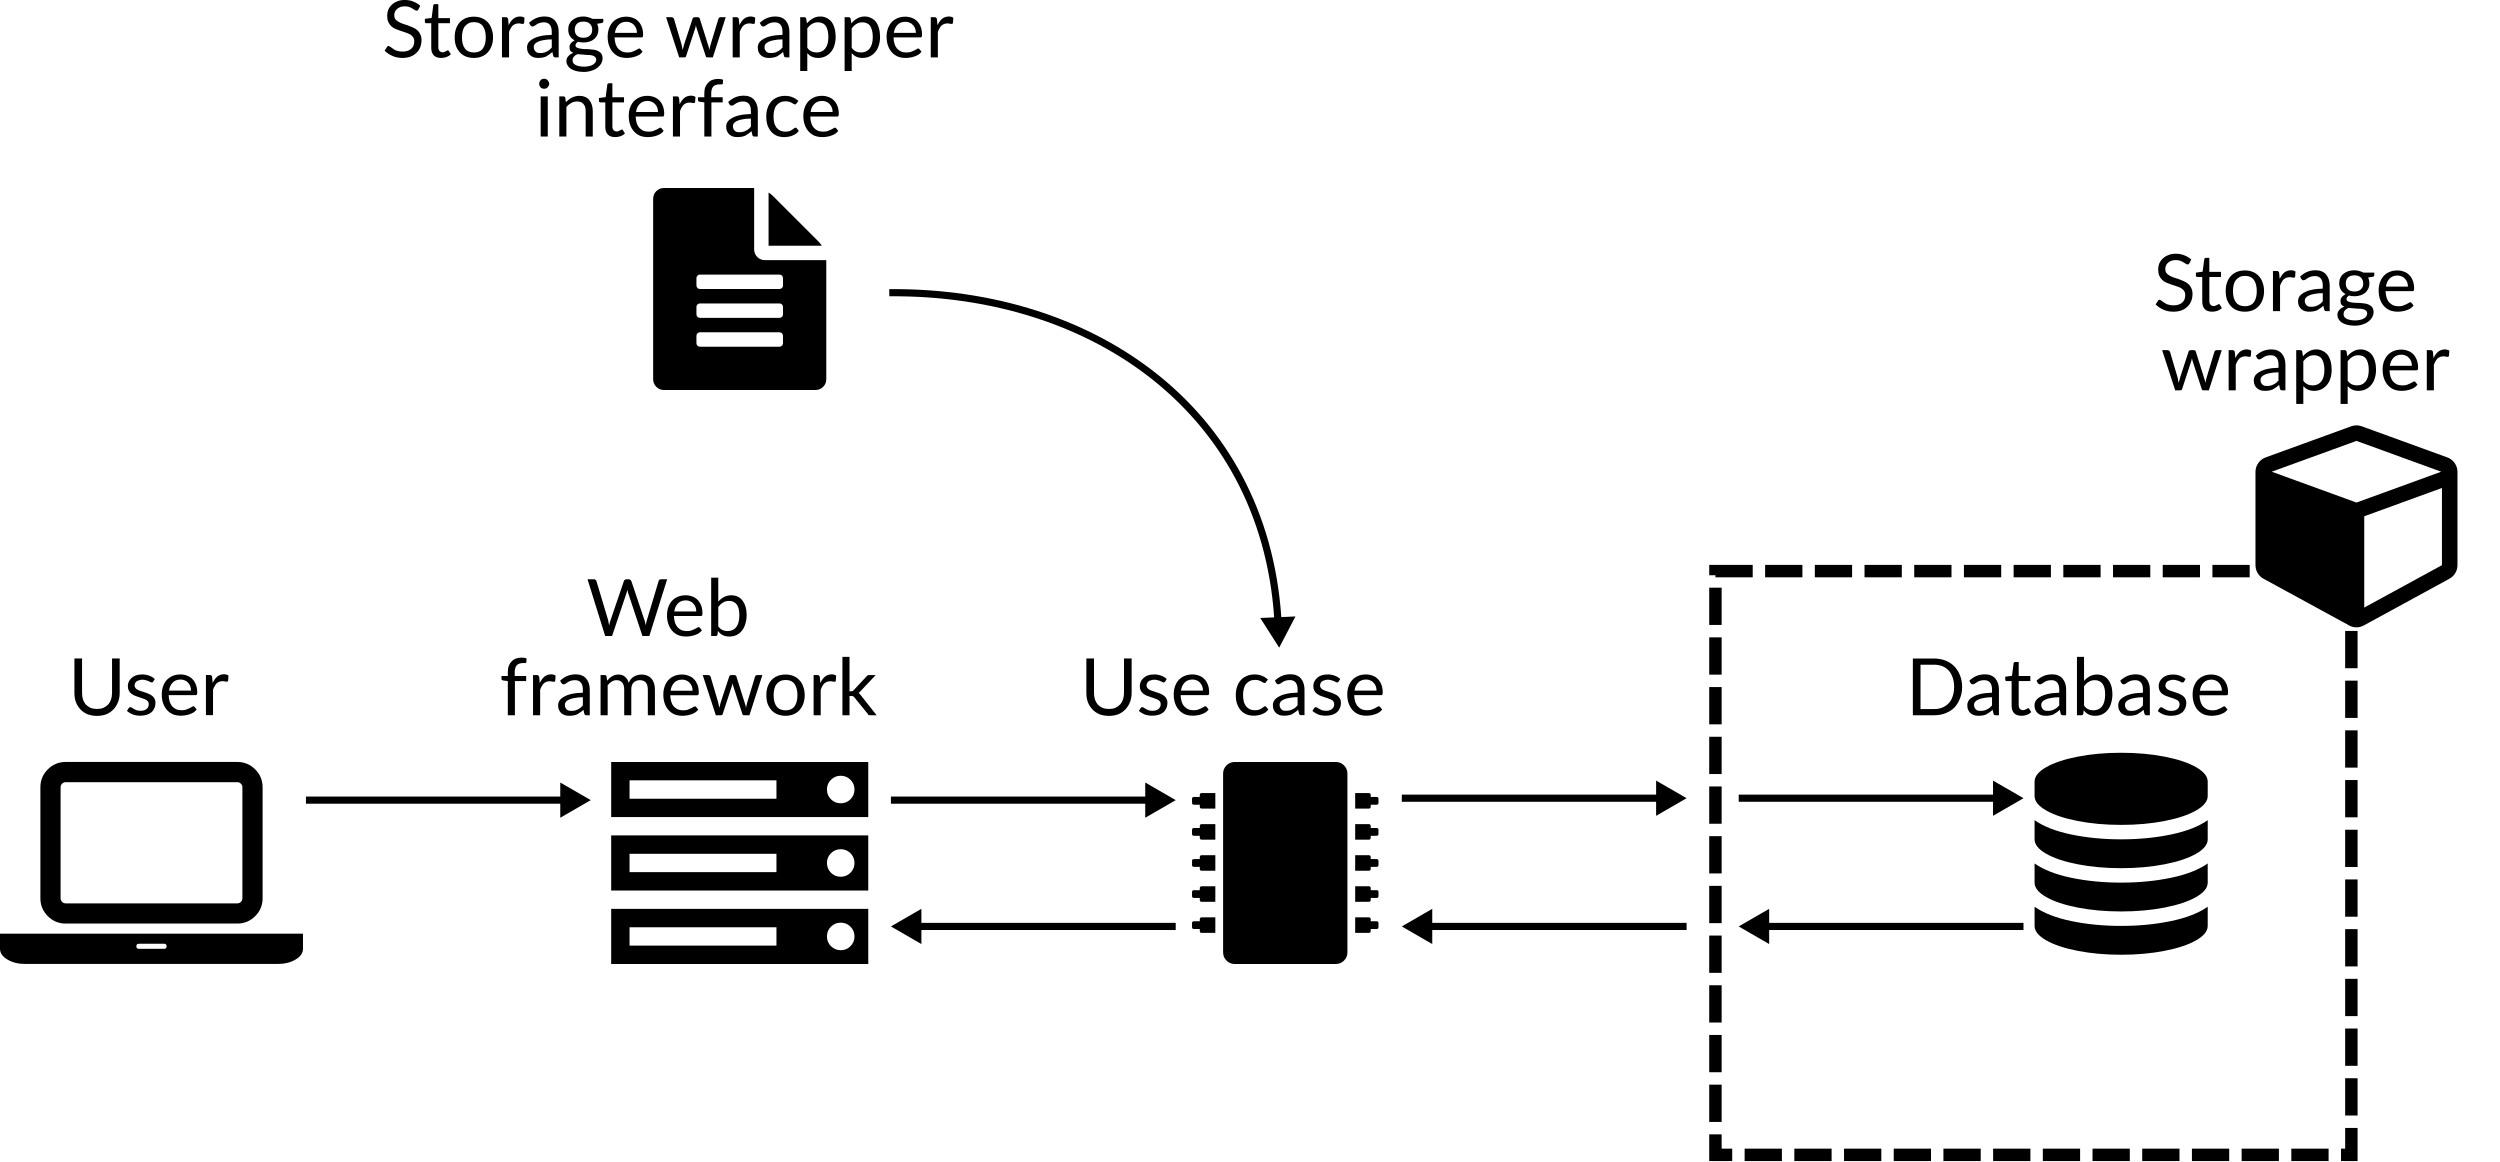
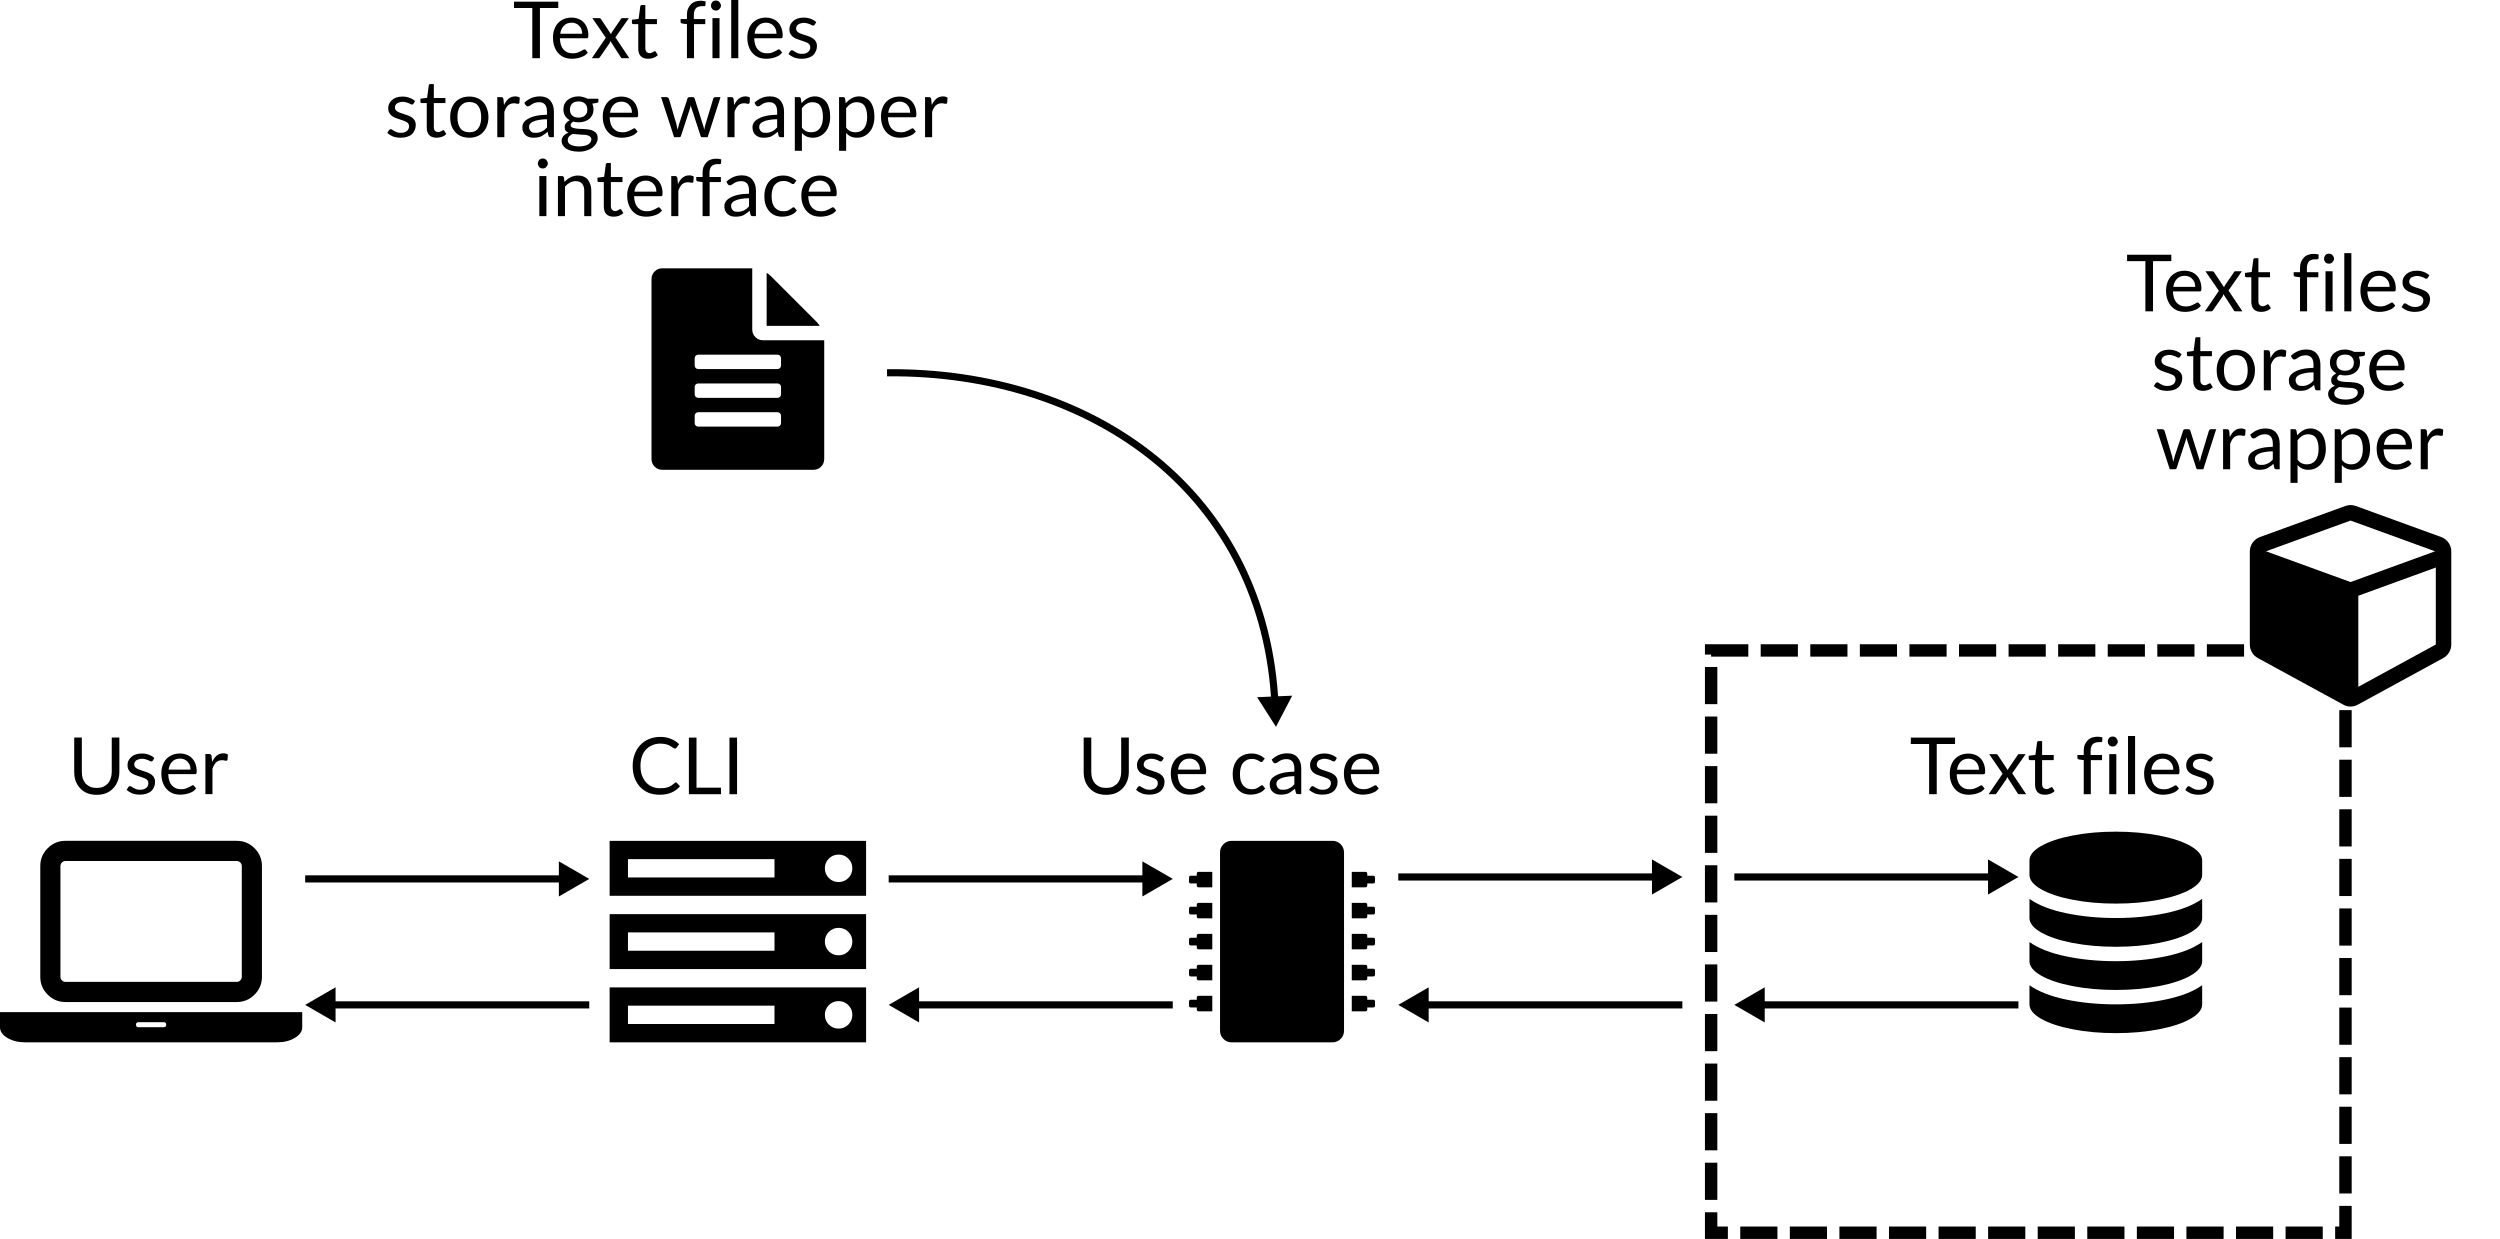
- <svg xmlns="http://www.w3.org/2000/svg" width="214.893mm" height="99.802mm" viewBox="0 0 214.893 99.802" version="1.1" id="svg14929">
-   <defs id="defs14923">
+ <svg xmlns="http://www.w3.org/2000/svg" width="215.434mm" height="106.762mm" viewBox="0 0 215.434 106.762" version="1.1" id="svg2159">
+   <defs id="defs2153">
+     <marker orient="auto" refY="0" refX="0" id="TriangleOutM-7-7-1-2" style="overflow:visible">
+       <path id="path1723-5-0-8-3" d="M 5.77,0 -2.88,5 V -5 Z" style="fill:#000000;fill-opacity:1;fill-rule:evenodd;stroke:#000000;stroke-width:1pt;stroke-opacity:1" transform="scale(0.4)" />
+     </marker>
+     <marker orient="auto" refY="0" refX="0" id="TriangleOutM-7-7-1" style="overflow:visible">
+       <path id="path1723-5-0-8" d="M 5.77,0 -2.88,5 V -5 Z" style="fill:#000000;fill-opacity:1;fill-rule:evenodd;stroke:#000000;stroke-width:1pt;stroke-opacity:1" transform="scale(0.4)" />
+     </marker>
+     <marker orient="auto" refY="0" refX="0" id="TriangleOutM-7-7-1-2-5-2-7" style="overflow:visible">
+       <path id="path1723-5-0-8-3-9-8-3" d="M 5.77,0 -2.88,5 V -5 Z" style="fill:#000000;fill-opacity:1;fill-rule:evenodd;stroke:#000000;stroke-width:1pt;stroke-opacity:1" transform="scale(0.4)" />
+     </marker>
    <marker orient="auto" refY="0" refX="0" id="TriangleOutM-7-7-1-2-5-2" style="overflow:visible">
      <path id="path1723-5-0-8-3-9-8" d="M 5.77,0 -2.88,5 V -5 Z" style="fill:#000000;fill-opacity:1;fill-rule:evenodd;stroke:#000000;stroke-width:1pt;stroke-opacity:1" transform="scale(0.4)" />
    </marker>
    <marker orient="auto" refY="0" refX="0" id="TriangleOutM-7-7-1-2-5" style="overflow:visible">
      <path id="path1723-5-0-8-3-9" d="M 5.77,0 -2.88,5 V -5 Z" style="fill:#000000;fill-opacity:1;fill-rule:evenodd;stroke:#000000;stroke-width:1pt;stroke-opacity:1" transform="scale(0.4)" />
-     </marker>
-     <marker orient="auto" refY="0" refX="0" id="TriangleOutM-7-7-1-2" style="overflow:visible">
-       <path id="path1723-5-0-8-3" d="M 5.77,0 -2.88,5 V -5 Z" style="fill:#000000;fill-opacity:1;fill-rule:evenodd;stroke:#000000;stroke-width:1pt;stroke-opacity:1" transform="scale(0.4)" />
-     </marker>
-     <marker orient="auto" refY="0" refX="0" id="TriangleOutM-7-7-1" style="overflow:visible">
-       <path id="path1723-5-0-8" d="M 5.77,0 -2.88,5 V -5 Z" style="fill:#000000;fill-opacity:1;fill-rule:evenodd;stroke:#000000;stroke-width:1pt;stroke-opacity:1" transform="scale(0.4)" />
    </marker>
    <marker orient="auto" refY="0" refX="0" id="TriangleOutM-7-7-3" style="overflow:visible">
      <path id="path1723-5-0-6" d="M 5.77,0 -2.88,5 V -5 Z" style="fill:#000000;fill-opacity:1;fill-rule:evenodd;stroke:#000000;stroke-width:1pt;stroke-opacity:1" transform="scale(0.4)" />
    </marker>
    <marker orient="auto" refY="0" refX="0" id="TriangleOutM-7-7" style="overflow:visible">
      <path id="path1723-5-0" d="M 5.77,0 -2.88,5 V -5 Z" style="fill:#000000;fill-opacity:1;fill-rule:evenodd;stroke:#000000;stroke-width:1pt;stroke-opacity:1" transform="scale(0.4)" />
    </marker>
    <marker orient="auto" refY="0" refX="0" id="TriangleOutM-7" style="overflow:visible">
      <path id="path1723-5" d="M 5.77,0 -2.88,5 V -5 Z" style="fill:#000000;fill-opacity:1;fill-rule:evenodd;stroke:#000000;stroke-width:1pt;stroke-opacity:1" transform="scale(0.4)" />
    </marker>
    <marker orient="auto" refY="0" refX="0" id="TriangleOutM" style="overflow:visible">
      <path id="path1723" d="M 5.77,0 -2.88,5 V -5 Z" style="fill:#000000;fill-opacity:1;fill-rule:evenodd;stroke:#000000;stroke-width:1pt;stroke-opacity:1" transform="scale(0.4)" />
    </marker>
  </defs>
-   <g id="layer1" transform="translate(7.248616,-77.06675)">
-     <path id="user-icon" d="m -1.606,156.454 q -0.895,0 -1.533,-0.638 -0.638,-0.638 -0.638,-1.533 v -9.55 q 0,-0.895 0.638,-1.533 0.638,-0.638 1.533,-0.638 H 13.153 q 0.895,0 1.533,0.638 0.638,0.638 0.638,1.533 v 9.55 q 0,0.895 -0.638,1.533 -0.638,0.638 -1.533,0.638 z m -0.434,-11.72 v 9.55 q 0,0.176 0.129,0.305 0.129,0.129 0.305,0.129 H 13.153 q 0.176,0 0.305,-0.129 0.129,-0.129 0.129,-0.305 v -9.55 q 0,-0.176 -0.129,-0.305 -0.129,-0.129 -0.305,-0.129 H -1.606 q -0.176,0 -0.305,0.129 -0.129,0.129 -0.129,0.305 z m 18.665,12.588 h 2.17 v 1.302 q 0,0.543 -0.638,0.922 -0.638,0.38 -1.533,0.38 H -5.078 q -0.895,0 -1.533,-0.38 -0.638,-0.38 -0.638,-0.922 v -1.302 z m -9.767,1.302 q 0.217,0 0.217,-0.217 0,-0.217 -0.217,-0.217 h -2.17 q -0.217,0 -0.217,0.217 0,0.217 0.217,0.217 z" style="stroke-width:0.014" />
-     <path id="web-framework-icon" d="m 46.865,158.349 h 12.628 v -1.578 H 46.865 Z m 0,-6.314 h 12.628 v -1.578 H 46.865 Z m 19.336,5.525 q 0,-0.493 -0.345,-0.839 -0.345,-0.345 -0.839,-0.345 -0.493,0 -0.839,0.345 -0.345,0.345 -0.345,0.839 0,0.493 0.345,0.839 0.345,0.345 0.839,0.345 0.493,0 0.839,-0.345 0.345,-0.345 0.345,-0.839 z M 46.865,145.721 h 12.628 v -1.578 H 46.865 Z m 19.336,5.525 q 0,-0.493 -0.345,-0.839 -0.345,-0.345 -0.839,-0.345 -0.493,0 -0.839,0.345 -0.345,0.345 -0.345,0.839 0,0.493 0.345,0.839 0.345,0.345 0.839,0.345 0.493,0 0.839,-0.345 0.345,-0.345 0.345,-0.839 z m 0,-6.314 q 0,-0.493 -0.345,-0.839 -0.345,-0.345 -0.839,-0.345 -0.493,0 -0.839,0.345 -0.345,0.345 -0.345,0.839 0,0.493 0.345,0.839 0.345,0.345 0.839,0.345 0.493,0 0.839,-0.345 0.345,-0.345 0.345,-0.839 z m 1.184,10.26 v 4.735 H 45.286 v -4.735 z m 0,-6.314 v 4.735 H 45.286 v -4.735 z m 0,-6.314 v 4.735 H 45.286 v -4.735 z" style="stroke-width:0.012" />
-     <path style="fill:none;stroke:#000000;stroke-width:0.615;stroke-linecap:butt;stroke-linejoin:miter;stroke-miterlimit:4;stroke-dasharray:none;stroke-opacity:1;marker-end:url(#TriangleOutM)" d="M 19.05,145.844 H 41.783" id="arrow-user-web-framework" />
-     <text xml:space="preserve" style="font-style:normal;font-variant:normal;font-weight:normal;font-stretch:normal;font-size:6.806px;line-height:1.25;font-family:Lato;-inkscape-font-specification:Lato;letter-spacing:0px;word-spacing:0px;fill:#000000;fill-opacity:1;stroke:none;stroke-width:0.128" x="-1.416" y="138.54" id="user-text">
-       <tspan id="tspan2190" x="-1.416" y="138.54" style="font-style:normal;font-variant:normal;font-weight:normal;font-stretch:normal;font-size:6.806px;font-family:Lato;-inkscape-font-specification:Lato;stroke-width:0.128">User</tspan>
+   <g id="layer1" transform="translate(1.883507,-95.45214)">
+     <path id="user-icon" d="m 3.759,181.801 q -0.895,0 -1.533,-0.638 -0.638,-0.638 -0.638,-1.533 v -9.55 q 0,-0.895 0.638,-1.533 0.638,-0.638 1.533,-0.638 H 18.518 q 0.895,0 1.533,0.638 0.638,0.638 0.638,1.533 v 9.55 q 0,0.895 -0.638,1.533 -0.638,0.638 -1.533,0.638 z M 3.325,170.081 v 9.55 q 0,0.176 0.129,0.305 0.129,0.129 0.305,0.129 H 18.518 q 0.176,0 0.305,-0.129 0.129,-0.129 0.129,-0.305 v -9.55 q 0,-0.176 -0.129,-0.305 -0.129,-0.129 -0.305,-0.129 H 3.759 q -0.176,0 -0.305,0.129 -0.129,0.129 -0.129,0.305 z m 18.665,12.588 h 2.17 v 1.302 q 0,0.543 -0.638,0.922 -0.638,0.38 -1.533,0.38 H 0.287 q -0.895,0 -1.533,-0.38 -0.638,-0.38 -0.638,-0.922 v -1.302 z m -9.767,1.302 q 0.217,0 0.217,-0.217 0,-0.217 -0.217,-0.217 h -2.17 q -0.217,0 -0.217,0.217 0,0.217 0.217,0.217 z" style="stroke-width:0.014" />
+     <path style="fill:none;stroke:#000000;stroke-width:0.615;stroke-linecap:butt;stroke-linejoin:miter;stroke-miterlimit:4;stroke-dasharray:none;stroke-opacity:1;marker-end:url(#TriangleOutM)" d="M 24.415,171.191 H 47.148" id="arrow-user-web-framework" />
+     <text xml:space="preserve" style="font-style:normal;font-variant:normal;font-weight:normal;font-stretch:normal;font-size:6.806px;line-height:1.25;font-family:Lato;-inkscape-font-specification:Lato;letter-spacing:0px;word-spacing:0px;fill:#000000;fill-opacity:1;stroke:none;stroke-width:0.128" x="3.949" y="163.886" id="user-text">
+       <tspan id="tspan2190" x="3.949" y="163.886" style="font-style:normal;font-variant:normal;font-weight:normal;font-stretch:normal;font-size:6.806px;font-family:Lato;-inkscape-font-specification:Lato;stroke-width:0.128">User</tspan>
    </text>
-     <text xml:space="preserve" style="font-style:normal;font-variant:normal;font-weight:normal;font-stretch:normal;font-size:6.806px;line-height:1;font-family:Lato;-inkscape-font-specification:Lato;text-align:center;letter-spacing:0px;word-spacing:0px;text-anchor:middle;fill:#000000;fill-opacity:1;stroke:none;stroke-width:0.128" x="56.274" y="131.737" id="web-framework-text">
-       <tspan id="tspan2190-6" x="56.274" y="131.737" style="font-style:normal;font-variant:normal;font-weight:normal;font-stretch:normal;font-size:6.806px;line-height:1;font-family:Lato;-inkscape-font-specification:Lato;text-align:center;text-anchor:middle;stroke-width:0.128">Web</tspan>
-       <tspan x="56.274" y="138.544" style="font-style:normal;font-variant:normal;font-weight:normal;font-stretch:normal;font-size:6.806px;line-height:1;font-family:Lato;-inkscape-font-specification:Lato;text-align:center;text-anchor:middle;stroke-width:0.128" id="tspan2212">framework</tspan>
+     <path style="fill:none;stroke:#000000;stroke-width:0.615;stroke-linecap:butt;stroke-linejoin:miter;stroke-miterlimit:4;stroke-dasharray:none;stroke-opacity:1;marker-end:url(#TriangleOutM-7)" d="M 74.698,171.191 H 97.431" id="arrow-web-framework-use-case" />
+     <path id="use-case-icon" d="m 102.583,181.266 v 1.336 h -1.169 q -0.167,0 -0.167,-0.167 v -0.167 h -0.501 q -0.167,0 -0.167,-0.167 v -0.334 q 0,-0.167 0.167,-0.167 h 0.501 v -0.167 q 0,-0.167 0.167,-0.167 z m 0,-2.671 v 1.336 h -1.169 q -0.167,0 -0.167,-0.167 v -0.167 h -0.501 q -0.167,0 -0.167,-0.167 v -0.334 q 0,-0.167 0.167,-0.167 h 0.501 v -0.167 q 0,-0.167 0.167,-0.167 z m 0,-2.671 v 1.336 h -1.169 q -0.167,0 -0.167,-0.167 v -0.167 h -0.501 q -0.167,0 -0.167,-0.167 v -0.334 q 0,-0.167 0.167,-0.167 h 0.501 v -0.167 q 0,-0.167 0.167,-0.167 z m 0,-2.671 v 1.336 h -1.169 q -0.167,0 -0.167,-0.167 v -0.167 h -0.501 q -0.167,0 -0.167,-0.167 v -0.334 q 0,-0.167 0.167,-0.167 h 0.501 v -0.167 q 0,-0.167 0.167,-0.167 z m 0,-2.671 v 1.336 h -1.169 q -0.167,0 -0.167,-0.167 v -0.167 h -0.501 q -0.167,0 -0.167,-0.167 v -0.334 q 0,-0.167 0.167,-0.167 h 0.501 v -0.167 q 0,-0.167 0.167,-0.167 z m 11.353,-1.67 v 15.36 q 0,0.417 -0.292,0.71 -0.292,0.292 -0.71,0.292 h -8.681 q -0.417,0 -0.71,-0.292 -0.292,-0.292 -0.292,-0.71 v -15.36 q 0,-0.417 0.292,-0.71 0.292,-0.292 0.71,-0.292 h 8.681 q 0.417,0 0.71,0.292 0.292,0.292 0.292,0.71 z m 2.671,12.855 v 0.334 q 0,0.167 -0.167,0.167 h -0.501 v 0.167 q 0,0.167 -0.167,0.167 h -1.169 v -1.336 h 1.169 q 0.167,0 0.167,0.167 v 0.167 h 0.501 q 0.167,0 0.167,0.167 z m 0,-2.671 v 0.334 q 0,0.167 -0.167,0.167 h -0.501 v 0.167 q 0,0.167 -0.167,0.167 h -1.169 v -1.336 h 1.169 q 0.167,0 0.167,0.167 v 0.167 h 0.501 q 0.167,0 0.167,0.167 z m 0,-2.671 v 0.334 q 0,0.167 -0.167,0.167 h -0.501 v 0.167 q 0,0.167 -0.167,0.167 h -1.169 v -1.336 h 1.169 q 0.167,0 0.167,0.167 v 0.167 h 0.501 q 0.167,0 0.167,0.167 z m 0,-2.671 v 0.334 q 0,0.167 -0.167,0.167 h -0.501 v 0.167 q 0,0.167 -0.167,0.167 h -1.169 v -1.336 h 1.169 q 0.167,0 0.167,0.167 v 0.167 h 0.501 q 0.167,0 0.167,0.167 z m 0,-2.671 v 0.334 q 0,0.167 -0.167,0.167 h -0.501 v 0.167 q 0,0.167 -0.167,0.167 h -1.169 v -1.336 h 1.169 q 0.167,0 0.167,0.167 v 0.167 h 0.501 q 0.167,0 0.167,0.167 z" style="stroke-width:0.01" />
+     <text xml:space="preserve" style="font-style:normal;font-variant:normal;font-weight:normal;font-stretch:normal;font-size:6.806px;line-height:1;font-family:Lato;-inkscape-font-specification:Lato;text-align:center;letter-spacing:0px;word-spacing:0px;text-anchor:middle;fill:#000000;fill-opacity:1;stroke:none;stroke-width:0.128" x="108.442" y="163.886" id="use-case-text">
+       <tspan x="108.442" y="163.886" style="font-style:normal;font-variant:normal;font-weight:normal;font-stretch:normal;font-size:6.806px;line-height:1;font-family:Lato;-inkscape-font-specification:Lato;text-align:center;text-anchor:middle;stroke-width:0.128" id="tspan3110">Use case</tspan>
    </text>
-     <path style="fill:none;stroke:#000000;stroke-width:0.615;stroke-linecap:butt;stroke-linejoin:miter;stroke-miterlimit:4;stroke-dasharray:none;stroke-opacity:1;marker-end:url(#TriangleOutM-7)" d="M 69.333,145.844 H 92.066" id="arrow-web-framework-use-case" />
-     <path id="use-case-icon" d="m 97.218,155.92 v 1.336 h -1.169 q -0.167,0 -0.167,-0.167 v -0.167 h -0.501 q -0.167,0 -0.167,-0.167 v -0.334 q 0,-0.167 0.167,-0.167 h 0.501 v -0.167 q 0,-0.167 0.167,-0.167 z m 0,-2.671 v 1.336 h -1.169 q -0.167,0 -0.167,-0.167 v -0.167 h -0.501 q -0.167,0 -0.167,-0.167 v -0.334 q 0,-0.167 0.167,-0.167 h 0.501 v -0.167 q 0,-0.167 0.167,-0.167 z m 0,-2.671 v 1.336 h -1.169 q -0.167,0 -0.167,-0.167 v -0.167 h -0.501 q -0.167,0 -0.167,-0.167 v -0.334 q 0,-0.167 0.167,-0.167 h 0.501 v -0.167 q 0,-0.167 0.167,-0.167 z m 0,-2.671 v 1.336 h -1.169 q -0.167,0 -0.167,-0.167 v -0.167 h -0.501 q -0.167,0 -0.167,-0.167 v -0.334 q 0,-0.167 0.167,-0.167 h 0.501 v -0.167 q 0,-0.167 0.167,-0.167 z m 0,-2.671 v 1.336 h -1.169 q -0.167,0 -0.167,-0.167 v -0.167 h -0.501 q -0.167,0 -0.167,-0.167 v -0.334 q 0,-0.167 0.167,-0.167 h 0.501 v -0.167 q 0,-0.167 0.167,-0.167 z m 11.353,-1.67 v 15.36 q 0,0.417 -0.292,0.71 -0.292,0.292 -0.71,0.292 h -8.681 q -0.417,0 -0.71,-0.292 -0.292,-0.292 -0.292,-0.71 v -15.36 q 0,-0.417 0.292,-0.71 0.292,-0.292 0.71,-0.292 h 8.681 q 0.417,0 0.71,0.292 0.292,0.292 0.292,0.71 z m 2.671,12.855 v 0.334 q 0,0.167 -0.167,0.167 h -0.501 v 0.167 q 0,0.167 -0.167,0.167 h -1.169 v -1.336 h 1.169 q 0.167,0 0.167,0.167 v 0.167 h 0.501 q 0.167,0 0.167,0.167 z m 0,-2.671 v 0.334 q 0,0.167 -0.167,0.167 h -0.501 v 0.167 q 0,0.167 -0.167,0.167 h -1.169 v -1.336 h 1.169 q 0.167,0 0.167,0.167 v 0.167 h 0.501 q 0.167,0 0.167,0.167 z m 0,-2.671 v 0.334 q 0,0.167 -0.167,0.167 h -0.501 v 0.167 q 0,0.167 -0.167,0.167 h -1.169 v -1.336 h 1.169 q 0.167,0 0.167,0.167 v 0.167 h 0.501 q 0.167,0 0.167,0.167 z m 0,-2.671 v 0.334 q 0,0.167 -0.167,0.167 h -0.501 v 0.167 q 0,0.167 -0.167,0.167 h -1.169 v -1.336 h 1.169 q 0.167,0 0.167,0.167 v 0.167 h 0.501 q 0.167,0 0.167,0.167 z m 0,-2.671 v 0.334 q 0,0.167 -0.167,0.167 h -0.501 v 0.167 q 0,0.167 -0.167,0.167 h -1.169 v -1.336 h 1.169 q 0.167,0 0.167,0.167 v 0.167 h 0.501 q 0.167,0 0.167,0.167 z" style="stroke-width:0.01" />
-     <text xml:space="preserve" style="font-style:normal;font-variant:normal;font-weight:normal;font-stretch:normal;font-size:6.806px;line-height:1;font-family:Lato;-inkscape-font-specification:Lato;text-align:center;letter-spacing:0px;word-spacing:0px;text-anchor:middle;fill:#000000;fill-opacity:1;stroke:none;stroke-width:0.128" x="103.077" y="138.54" id="use-case-text">
-       <tspan x="103.077" y="138.54" style="font-style:normal;font-variant:normal;font-weight:normal;font-stretch:normal;font-size:6.806px;line-height:1;font-family:Lato;-inkscape-font-specification:Lato;text-align:center;text-anchor:middle;stroke-width:0.128" id="tspan3110">Use case</tspan>
+     <path id="storage-wrapper-interface-icon" d="m 68.483,123.185 q 0.136,0.136 0.271,0.349 H 64.181 v -4.573 q 0.213,0.136 0.349,0.271 z m -4.612,1.589 h 5.271 v 10.232 q 0,0.388 -0.271,0.659 -0.271,0.271 -0.659,0.271 H 55.189 q -0.388,0 -0.659,-0.271 -0.271,-0.271 -0.271,-0.659 v -15.503 q 0,-0.388 0.271,-0.659 0.271,-0.271 0.659,-0.271 h 7.751 v 5.271 q 0,0.388 0.271,0.659 0.271,0.271 0.659,0.271 z m 1.55,7.131 v -0.62 q 0,-0.136 -0.087,-0.223 -0.087,-0.087 -0.223,-0.087 h -6.821 q -0.136,0 -0.223,0.087 -0.087,0.087 -0.087,0.223 v 0.62 q 0,0.136 0.087,0.223 0.087,0.087 0.223,0.087 h 6.821 q 0.136,0 0.223,-0.087 0.087,-0.087 0.087,-0.223 z m 0,-2.48 v -0.62 q 0,-0.136 -0.087,-0.223 -0.087,-0.087 -0.223,-0.087 h -6.821 q -0.136,0 -0.223,0.087 -0.087,0.087 -0.087,0.223 v 0.62 q 0,0.136 0.087,0.223 0.087,0.087 0.223,0.087 h 6.821 q 0.136,0 0.223,-0.087 0.087,-0.087 0.087,-0.223 z m 0,-2.48 v -0.62 q 0,-0.136 -0.087,-0.223 -0.087,-0.087 -0.223,-0.087 h -6.821 q -0.136,0 -0.223,0.087 -0.087,0.087 -0.087,0.223 v 0.62 q 0,0.136 0.087,0.223 0.087,0.087 0.223,0.087 h 6.821 q 0.136,0 0.223,-0.087 0.087,-0.087 0.087,-0.223 z" style="stroke-width:0.01" />
+     <rect style="fill:none;fill-opacity:1;stroke:#000000;stroke-width:1.068;stroke-miterlimit:4;stroke-dasharray:3.204, 1.068;stroke-dashoffset:0;stroke-opacity:1" id="storage-wrapper-box" width="54.664" height="50.178" x="145.571" y="151.503" />
+     <path style="fill:none;stroke:#000000;stroke-width:0.615;stroke-linecap:butt;stroke-linejoin:miter;stroke-miterlimit:4;stroke-dasharray:none;stroke-opacity:1;marker-end:url(#TriangleOutM-7-7)" d="m 118.611,171.025 h 22.733" id="arrow-use-case-storage-wrapper" />
+     <path style="fill:none;stroke:#000000;stroke-width:0.615;stroke-linecap:butt;stroke-linejoin:miter;stroke-miterlimit:4;stroke-dasharray:none;stroke-opacity:1;marker-end:url(#TriangleOutM-7-7-3)" d="m 74.556,127.574 c 17.738,-0.16 32.641,10.387 33.44,28.765" id="arrow-storage-wrapper-interface-use-case" />
+     <path id="storage-wrapper-icon" d="m 201.34,154.636 6.678,-3.642 v -6.636 l -6.678,2.431 z m -0.668,-9.026 7.283,-2.65 -7.283,-2.65 -7.283,2.65 z m 8.681,-2.629 v 8.014 q 0,0.365 -0.188,0.678 -0.188,0.313 -0.511,0.49 l -7.346,4.007 q -0.292,0.167 -0.636,0.167 -0.344,0 -0.636,-0.167 l -7.346,-4.007 q -0.323,-0.177 -0.511,-0.49 -0.188,-0.313 -0.188,-0.678 v -8.014 q 0,-0.417 0.24,-0.762 0.24,-0.344 0.637,-0.49 l 7.346,-2.671 q 0.23,-0.084 0.459,-0.084 0.23,0 0.459,0.084 l 7.346,2.671 q 0.397,0.146 0.637,0.49 0.24,0.344 0.24,0.762 z" style="stroke-width:0.01" />
+     <path style="fill:none;stroke:#000000;stroke-width:0.615;stroke-linecap:butt;stroke-linejoin:miter;stroke-miterlimit:4;stroke-dasharray:none;stroke-opacity:1;marker-end:url(#TriangleOutM-7-7-1-2-5)" d="M 143.091,182.047 H 120.358" id="arrow-storage-wrapper-use-case" />
+     <path style="fill:none;stroke:#000000;stroke-width:0.615;stroke-linecap:butt;stroke-linejoin:miter;stroke-miterlimit:4;stroke-dasharray:none;stroke-opacity:1;marker-end:url(#TriangleOutM-7-7-1-2-5-2)" d="M 99.178,182.047 H 76.445" id="arrow-use-case-web-framework" />
+     <path style="fill:none;stroke:#000000;stroke-width:0.615;stroke-linecap:butt;stroke-linejoin:miter;stroke-miterlimit:4;stroke-dasharray:none;stroke-opacity:1;marker-end:url(#TriangleOutM-7-7-1-2-5-2-7)" d="M 48.894,182.047 H 26.161" id="arrow-web-framework-user" />
+     <path id="web-framework-icon" d="M 52.23,183.695 H 64.857 V 182.116 H 52.23 Z m 0,-6.314 h 12.628 v -1.578 H 52.23 Z m 19.336,5.525 q 0,-0.493 -0.345,-0.839 -0.345,-0.345 -0.839,-0.345 -0.493,0 -0.839,0.345 -0.345,0.345 -0.345,0.839 0,0.493 0.345,0.839 0.345,0.345 0.839,0.345 0.493,0 0.839,-0.345 0.345,-0.345 0.345,-0.839 z M 52.23,171.067 h 12.628 v -1.578 H 52.23 Z m 19.336,5.525 q 0,-0.493 -0.345,-0.839 -0.345,-0.345 -0.839,-0.345 -0.493,0 -0.839,0.345 -0.345,0.345 -0.345,0.839 0,0.493 0.345,0.839 0.345,0.345 0.839,0.345 0.493,0 0.839,-0.345 0.345,-0.345 0.345,-0.839 z m 0,-6.314 q 0,-0.493 -0.345,-0.839 -0.345,-0.345 -0.839,-0.345 -0.493,0 -0.839,0.345 -0.345,0.345 -0.345,0.839 0,0.493 0.345,0.839 0.345,0.345 0.839,0.345 0.493,0 0.839,-0.345 0.345,-0.345 0.345,-0.839 z m 1.184,10.26 v 4.735 H 50.651 v -4.735 z m 0,-6.314 v 4.735 H 50.651 v -4.735 z m 0,-6.314 v 4.735 H 50.651 v -4.735 z" style="display:inline;stroke-width:0.012" />
+     <path id="database-icon" d="m 180.444,174.561 q 2.296,0 4.292,-0.417 1.996,-0.417 3.149,-1.231 v 1.647 q 0,0.669 -0.998,1.24 -0.998,0.572 -2.713,0.906 -1.715,0.334 -3.73,0.334 -2.015,0 -3.73,-0.334 -1.715,-0.334 -2.713,-0.906 -0.998,-0.572 -0.998,-1.24 v -1.647 q 1.153,0.814 3.149,1.231 1.996,0.417 4.292,0.417 z m 0,7.441 q 2.296,0 4.292,-0.417 1.996,-0.417 3.149,-1.231 v 1.647 q 0,0.669 -0.998,1.24 -0.998,0.572 -2.713,0.906 -1.715,0.334 -3.73,0.334 -2.015,0 -3.73,-0.334 -1.715,-0.334 -2.713,-0.906 -0.998,-0.572 -0.998,-1.24 v -1.647 q 1.153,0.814 3.149,1.231 1.996,0.417 4.292,0.417 z m 0,-3.721 q 2.296,0 4.292,-0.417 1.996,-0.417 3.149,-1.231 v 1.647 q 0,0.669 -0.998,1.24 -0.998,0.572 -2.713,0.906 -1.715,0.334 -3.73,0.334 -2.015,0 -3.73,-0.334 -1.715,-0.334 -2.713,-0.906 -0.998,-0.572 -0.998,-1.24 v -1.647 q 1.153,0.814 3.149,1.231 1.996,0.417 4.292,0.417 z m 0,-11.162 q 2.015,0 3.73,0.334 1.715,0.334 2.713,0.906 0.998,0.572 0.998,1.24 v 1.24 q 0,0.669 -0.998,1.24 -0.998,0.572 -2.713,0.906 -1.715,0.334 -3.73,0.334 -2.015,0 -3.73,-0.334 -1.715,-0.334 -2.713,-0.906 -0.998,-0.572 -0.998,-1.24 v -1.24 q 0,-0.669 0.998,-1.24 0.998,-0.572 2.713,-0.906 1.715,-0.334 3.73,-0.334 z" style="display:inline;stroke-width:0.01" />
+     <path style="display:inline;fill:none;stroke:#000000;stroke-width:0.615;stroke-linecap:butt;stroke-linejoin:miter;stroke-miterlimit:4;stroke-dasharray:none;stroke-opacity:1;marker-end:url(#TriangleOutM-7-7-1)" d="M 147.571,171.025 H 170.304" id="arrow-storage-wrapper-database" />
+     <path style="display:inline;fill:none;stroke:#000000;stroke-width:0.615;stroke-linecap:butt;stroke-linejoin:miter;stroke-miterlimit:4;stroke-dasharray:none;stroke-opacity:1;marker-end:url(#TriangleOutM-7-7-1-2)" d="M 172.05,182.047 H 149.317" id="arrow-database-storage-wrapper" />
+     <text xml:space="preserve" style="font-style:normal;font-variant:normal;font-weight:normal;font-stretch:normal;font-size:6.806px;line-height:1;font-family:Lato;-inkscape-font-specification:Lato;text-align:center;letter-spacing:0px;word-spacing:0px;text-anchor:middle;display:inline;fill:#000000;fill-opacity:1;stroke:none;stroke-width:0.128" x="61.639" y="163.89" id="web-framework-text-6">
+       <tspan x="61.639" y="163.89" style="font-style:normal;font-variant:normal;font-weight:normal;font-stretch:normal;font-size:6.806px;line-height:1;font-family:Lato;-inkscape-font-specification:Lato;text-align:center;text-anchor:middle;stroke-width:0.128" id="tspan2212-5">CLI</tspan>
    </text>
-     <path id="storage-wrapper-interface-icon" d="m 63.118,97.839 q 0.136,0.136 0.271,0.349 h -4.573 v -4.573 q 0.213,0.136 0.349,0.271 z m -4.612,1.589 h 5.271 v 10.232 q 0,0.388 -0.271,0.659 -0.271,0.271 -0.659,0.271 h -13.022 q -0.388,0 -0.659,-0.271 -0.271,-0.271 -0.271,-0.659 V 94.157 q 0,-0.388 0.271,-0.659 0.271,-0.271 0.659,-0.271 h 7.751 v 5.271 q 0,0.388 0.271,0.659 0.271,0.271 0.659,0.271 z m 1.55,7.131 v -0.62 q 0,-0.136 -0.087,-0.223 -0.087,-0.087 -0.223,-0.087 h -6.821 q -0.136,0 -0.223,0.087 -0.087,0.087 -0.087,0.223 v 0.62 q 0,0.136 0.087,0.223 0.087,0.087 0.223,0.087 h 6.821 q 0.136,0 0.223,-0.087 0.087,-0.087 0.087,-0.223 z m 0,-2.48 v -0.62 q 0,-0.136 -0.087,-0.223 -0.087,-0.087 -0.223,-0.087 h -6.821 q -0.136,0 -0.223,0.087 -0.087,0.087 -0.087,0.223 v 0.62 q 0,0.136 0.087,0.223 0.087,0.087 0.223,0.087 h 6.821 q 0.136,0 0.223,-0.087 0.087,-0.087 0.087,-0.223 z m 0,-2.48 v -0.62 q 0,-0.136 -0.087,-0.223 -0.087,-0.087 -0.223,-0.087 h -6.821 q -0.136,0 -0.223,0.087 -0.087,0.087 -0.087,0.223 v 0.62 q 0,0.136 0.087,0.223 0.087,0.087 0.223,0.087 h 6.821 q 0.136,0 0.223,-0.087 0.087,-0.087 0.087,-0.223 z" style="stroke-width:0.01" />
-     <text xml:space="preserve" style="font-style:normal;font-variant:normal;font-weight:normal;font-stretch:normal;font-size:6.806px;line-height:1;font-family:Lato;-inkscape-font-specification:Lato;text-align:center;letter-spacing:0px;word-spacing:0px;text-anchor:middle;fill:#000000;fill-opacity:1;stroke:none;stroke-width:0.128" x="56.272" y="81.998" id="storage-wrapper-interface-text">
-       <tspan x="56.272" y="81.998" style="font-style:normal;font-variant:normal;font-weight:normal;font-stretch:normal;font-size:6.806px;line-height:1;font-family:Lato;-inkscape-font-specification:Lato;text-align:center;text-anchor:middle;stroke-width:0.128" id="tspan2212-2">Storage wrapper</tspan>
-       <tspan x="56.272" y="88.804" style="font-style:normal;font-variant:normal;font-weight:normal;font-stretch:normal;font-size:6.806px;line-height:1;font-family:Lato;-inkscape-font-specification:Lato;text-align:center;text-anchor:middle;stroke-width:0.128" id="tspan3177">interface</tspan>
+     <text id="text2071" y="163.89" x="180.262" style="font-style:normal;font-variant:normal;font-weight:normal;font-stretch:normal;font-size:6.806px;line-height:1;font-family:Lato;-inkscape-font-specification:Lato;text-align:center;letter-spacing:0px;word-spacing:0px;text-anchor:middle;display:inline;fill:#000000;fill-opacity:1;stroke:none;stroke-width:0.128" xml:space="preserve">
+       <tspan id="tspan2069" style="font-style:normal;font-variant:normal;font-weight:normal;font-stretch:normal;font-size:6.806px;line-height:1;font-family:Lato;-inkscape-font-specification:Lato;text-align:center;text-anchor:middle;stroke-width:0.128" y="163.89" x="180.262">Text files</tspan>
    </text>
-     <rect style="fill:none;fill-opacity:1;stroke:#000000;stroke-width:1.068;stroke-miterlimit:4;stroke-dasharray:3.204, 1.068;stroke-dashoffset:0;stroke-opacity:1" id="storage-wrapper-box" width="54.664" height="50.178" x="140.205" y="126.157" />
-     <path style="fill:none;stroke:#000000;stroke-width:0.615;stroke-linecap:butt;stroke-linejoin:miter;stroke-miterlimit:4;stroke-dasharray:none;stroke-opacity:1;marker-end:url(#TriangleOutM-7-7)" d="m 113.246,145.678 h 22.733" id="arrow-use-case-storage-wrapper" />
-     <path style="fill:none;stroke:#000000;stroke-width:0.615;stroke-linecap:butt;stroke-linejoin:miter;stroke-miterlimit:4;stroke-dasharray:none;stroke-opacity:1;marker-end:url(#TriangleOutM-7-7-3)" d="m 69.191,102.228 c 17.738,-0.16 32.641,10.387 33.44,28.765" id="arrow-storage-wrapper-interface-use-case" />
-     <path id="storage-wrapper-icon" d="m 195.975,129.29 6.678,-3.642 v -6.636 l -6.678,2.431 z m -0.668,-9.026 7.283,-2.65 -7.283,-2.65 -7.283,2.65 z m 8.681,-2.629 v 8.014 q 0,0.365 -0.188,0.678 -0.188,0.313 -0.511,0.49 l -7.346,4.007 q -0.292,0.167 -0.636,0.167 -0.344,0 -0.636,-0.167 l -7.346,-4.007 q -0.323,-0.177 -0.511,-0.49 -0.188,-0.313 -0.188,-0.678 v -8.014 q 0,-0.417 0.24,-0.762 0.24,-0.344 0.637,-0.49 l 7.346,-2.671 q 0.23,-0.084 0.459,-0.084 0.23,0 0.459,0.084 l 7.346,2.671 q 0.397,0.146 0.637,0.49 0.24,0.344 0.24,0.762 z" style="stroke-width:0.01" />
-     <text xml:space="preserve" style="font-style:normal;font-variant:normal;font-weight:normal;font-stretch:normal;font-size:6.806px;line-height:1;font-family:Lato;-inkscape-font-specification:Lato;text-align:center;letter-spacing:0px;word-spacing:0px;text-anchor:middle;fill:#000000;fill-opacity:1;stroke:none;stroke-width:0.128" x="195.274" y="103.814" id="text2192-3-9-6">
-       <tspan x="195.274" y="103.814" style="font-style:normal;font-variant:normal;font-weight:normal;font-stretch:normal;font-size:6.806px;line-height:1;font-family:Lato;-inkscape-font-specification:Lato;text-align:center;text-anchor:middle;stroke-width:0.128" id="tspan2212-2-2">Storage</tspan>
-       <tspan x="195.274" y="110.62" style="font-style:normal;font-variant:normal;font-weight:normal;font-stretch:normal;font-size:6.806px;line-height:1;font-family:Lato;-inkscape-font-specification:Lato;text-align:center;text-anchor:middle;stroke-width:0.128" id="tspan3177-6">wrapper</tspan>
+     <text id="text2077" y="100.465" x="61.637" style="font-style:normal;font-variant:normal;font-weight:normal;font-stretch:normal;font-size:6.806px;line-height:1;font-family:Lato;-inkscape-font-specification:Lato;text-align:center;letter-spacing:0px;word-spacing:0px;text-anchor:middle;display:inline;fill:#000000;fill-opacity:1;stroke:none;stroke-width:0.128" xml:space="preserve">
+       <tspan style="font-style:normal;font-variant:normal;font-weight:normal;font-stretch:normal;font-size:6.806px;line-height:1;font-family:Lato;-inkscape-font-specification:Lato;text-align:center;text-anchor:middle;stroke-width:0.128" y="100.465" x="61.637" id="tspan2087">Text files</tspan>
+       <tspan style="font-style:normal;font-variant:normal;font-weight:normal;font-stretch:normal;font-size:6.806px;line-height:1;font-family:Lato;-inkscape-font-specification:Lato;text-align:center;text-anchor:middle;stroke-width:0.128" y="107.271" x="61.637" id="tspan2091">storage wrapper</tspan>
+       <tspan id="tspan2075" style="font-style:normal;font-variant:normal;font-weight:normal;font-stretch:normal;font-size:6.806px;line-height:1;font-family:Lato;-inkscape-font-specification:Lato;text-align:center;text-anchor:middle;stroke-width:0.128" y="114.077" x="61.637">interface</tspan>
    </text>
-     <path id="database-icon" d="m 175.079,149.214 q 2.296,0 4.292,-0.417 1.996,-0.417 3.149,-1.231 v 1.647 q 0,0.669 -0.998,1.24 -0.998,0.572 -2.713,0.906 -1.715,0.334 -3.73,0.334 -2.015,0 -3.73,-0.334 -1.715,-0.334 -2.713,-0.906 -0.998,-0.572 -0.998,-1.24 v -1.647 q 1.153,0.814 3.149,1.231 1.996,0.417 4.292,0.417 z m 0,7.441 q 2.296,0 4.292,-0.417 1.996,-0.417 3.149,-1.231 v 1.647 q 0,0.669 -0.998,1.24 -0.998,0.572 -2.713,0.906 -1.715,0.334 -3.73,0.334 -2.015,0 -3.73,-0.334 -1.715,-0.334 -2.713,-0.906 -0.998,-0.572 -0.998,-1.24 v -1.647 q 1.153,0.814 3.149,1.231 1.996,0.417 4.292,0.417 z m 0,-3.721 q 2.296,0 4.292,-0.417 1.996,-0.417 3.149,-1.231 v 1.647 q 0,0.669 -0.998,1.24 -0.998,0.572 -2.713,0.906 -1.715,0.334 -3.73,0.334 -2.015,0 -3.73,-0.334 -1.715,-0.334 -2.713,-0.906 -0.998,-0.572 -0.998,-1.24 v -1.647 q 1.153,0.814 3.149,1.231 1.996,0.417 4.292,0.417 z m 0,-11.162 q 2.015,0 3.73,0.334 1.715,0.334 2.713,0.906 0.998,0.572 0.998,1.24 v 1.24 q 0,0.669 -0.998,1.24 -0.998,0.572 -2.713,0.906 -1.715,0.334 -3.73,0.334 -2.015,0 -3.73,-0.334 -1.715,-0.334 -2.713,-0.906 -0.998,-0.572 -0.998,-1.24 v -1.24 q 0,-0.669 0.998,-1.24 0.998,-0.572 2.713,-0.906 1.715,-0.334 3.73,-0.334 z" style="stroke-width:0.01" />
-     <path style="fill:none;stroke:#000000;stroke-width:0.615;stroke-linecap:butt;stroke-linejoin:miter;stroke-miterlimit:4;stroke-dasharray:none;stroke-opacity:1;marker-end:url(#TriangleOutM-7-7-1)" d="m 142.206,145.678 h 22.733" id="arrow-storage-wrapper-database" />
-     <text xml:space="preserve" style="font-style:normal;font-variant:normal;font-weight:normal;font-stretch:normal;font-size:6.806px;line-height:1;font-family:Lato;-inkscape-font-specification:Lato;text-align:center;letter-spacing:0px;word-spacing:0px;text-anchor:middle;fill:#000000;fill-opacity:1;stroke:none;stroke-width:0.128" x="174.897" y="138.543" id="text2192-3-9-6-9">
-       <tspan x="174.897" y="138.543" style="font-style:normal;font-variant:normal;font-weight:normal;font-stretch:normal;font-size:6.806px;line-height:1;font-family:Lato;-inkscape-font-specification:Lato;text-align:center;text-anchor:middle;stroke-width:0.128" id="tspan3177-6-0">Database</tspan>
+     <text id="text2083" y="122.281" x="200.64" style="font-style:normal;font-variant:normal;font-weight:normal;font-stretch:normal;font-size:6.806px;line-height:1;font-family:Lato;-inkscape-font-specification:Lato;text-align:center;letter-spacing:0px;word-spacing:0px;text-anchor:middle;display:inline;fill:#000000;fill-opacity:1;stroke:none;stroke-width:0.128" xml:space="preserve">
+       <tspan id="tspan2079" style="font-style:normal;font-variant:normal;font-weight:normal;font-stretch:normal;font-size:6.806px;line-height:1;font-family:Lato;-inkscape-font-specification:Lato;text-align:center;text-anchor:middle;stroke-width:0.128" y="122.281" x="200.64">Text files</tspan>
+       <tspan style="font-style:normal;font-variant:normal;font-weight:normal;font-stretch:normal;font-size:6.806px;line-height:1;font-family:Lato;-inkscape-font-specification:Lato;text-align:center;text-anchor:middle;stroke-width:0.128" y="129.087" x="200.64" id="tspan2093">storage</tspan>
+       <tspan id="tspan2081" style="font-style:normal;font-variant:normal;font-weight:normal;font-stretch:normal;font-size:6.806px;line-height:1;font-family:Lato;-inkscape-font-specification:Lato;text-align:center;text-anchor:middle;stroke-width:0.128" y="135.893" x="200.64">wrapper</tspan>
    </text>
-     <path style="fill:none;stroke:#000000;stroke-width:0.615;stroke-linecap:butt;stroke-linejoin:miter;stroke-miterlimit:4;stroke-dasharray:none;stroke-opacity:1;marker-end:url(#TriangleOutM-7-7-1-2)" d="M 166.685,156.701 H 143.952" id="arrow-database-storage-wrapper" />
-     <path style="fill:none;stroke:#000000;stroke-width:0.615;stroke-linecap:butt;stroke-linejoin:miter;stroke-miterlimit:4;stroke-dasharray:none;stroke-opacity:1;marker-end:url(#TriangleOutM-7-7-1-2-5)" d="M 137.726,156.701 H 114.992" id="arrow-storage-wrapper-use-case" />
-     <path style="fill:none;stroke:#000000;stroke-width:0.615;stroke-linecap:butt;stroke-linejoin:miter;stroke-miterlimit:4;stroke-dasharray:none;stroke-opacity:1;marker-end:url(#TriangleOutM-7-7-1-2-5-2)" d="M 93.813,156.701 H 71.08" id="arrow-use-case-web-framework" />
  </g>
</svg>
